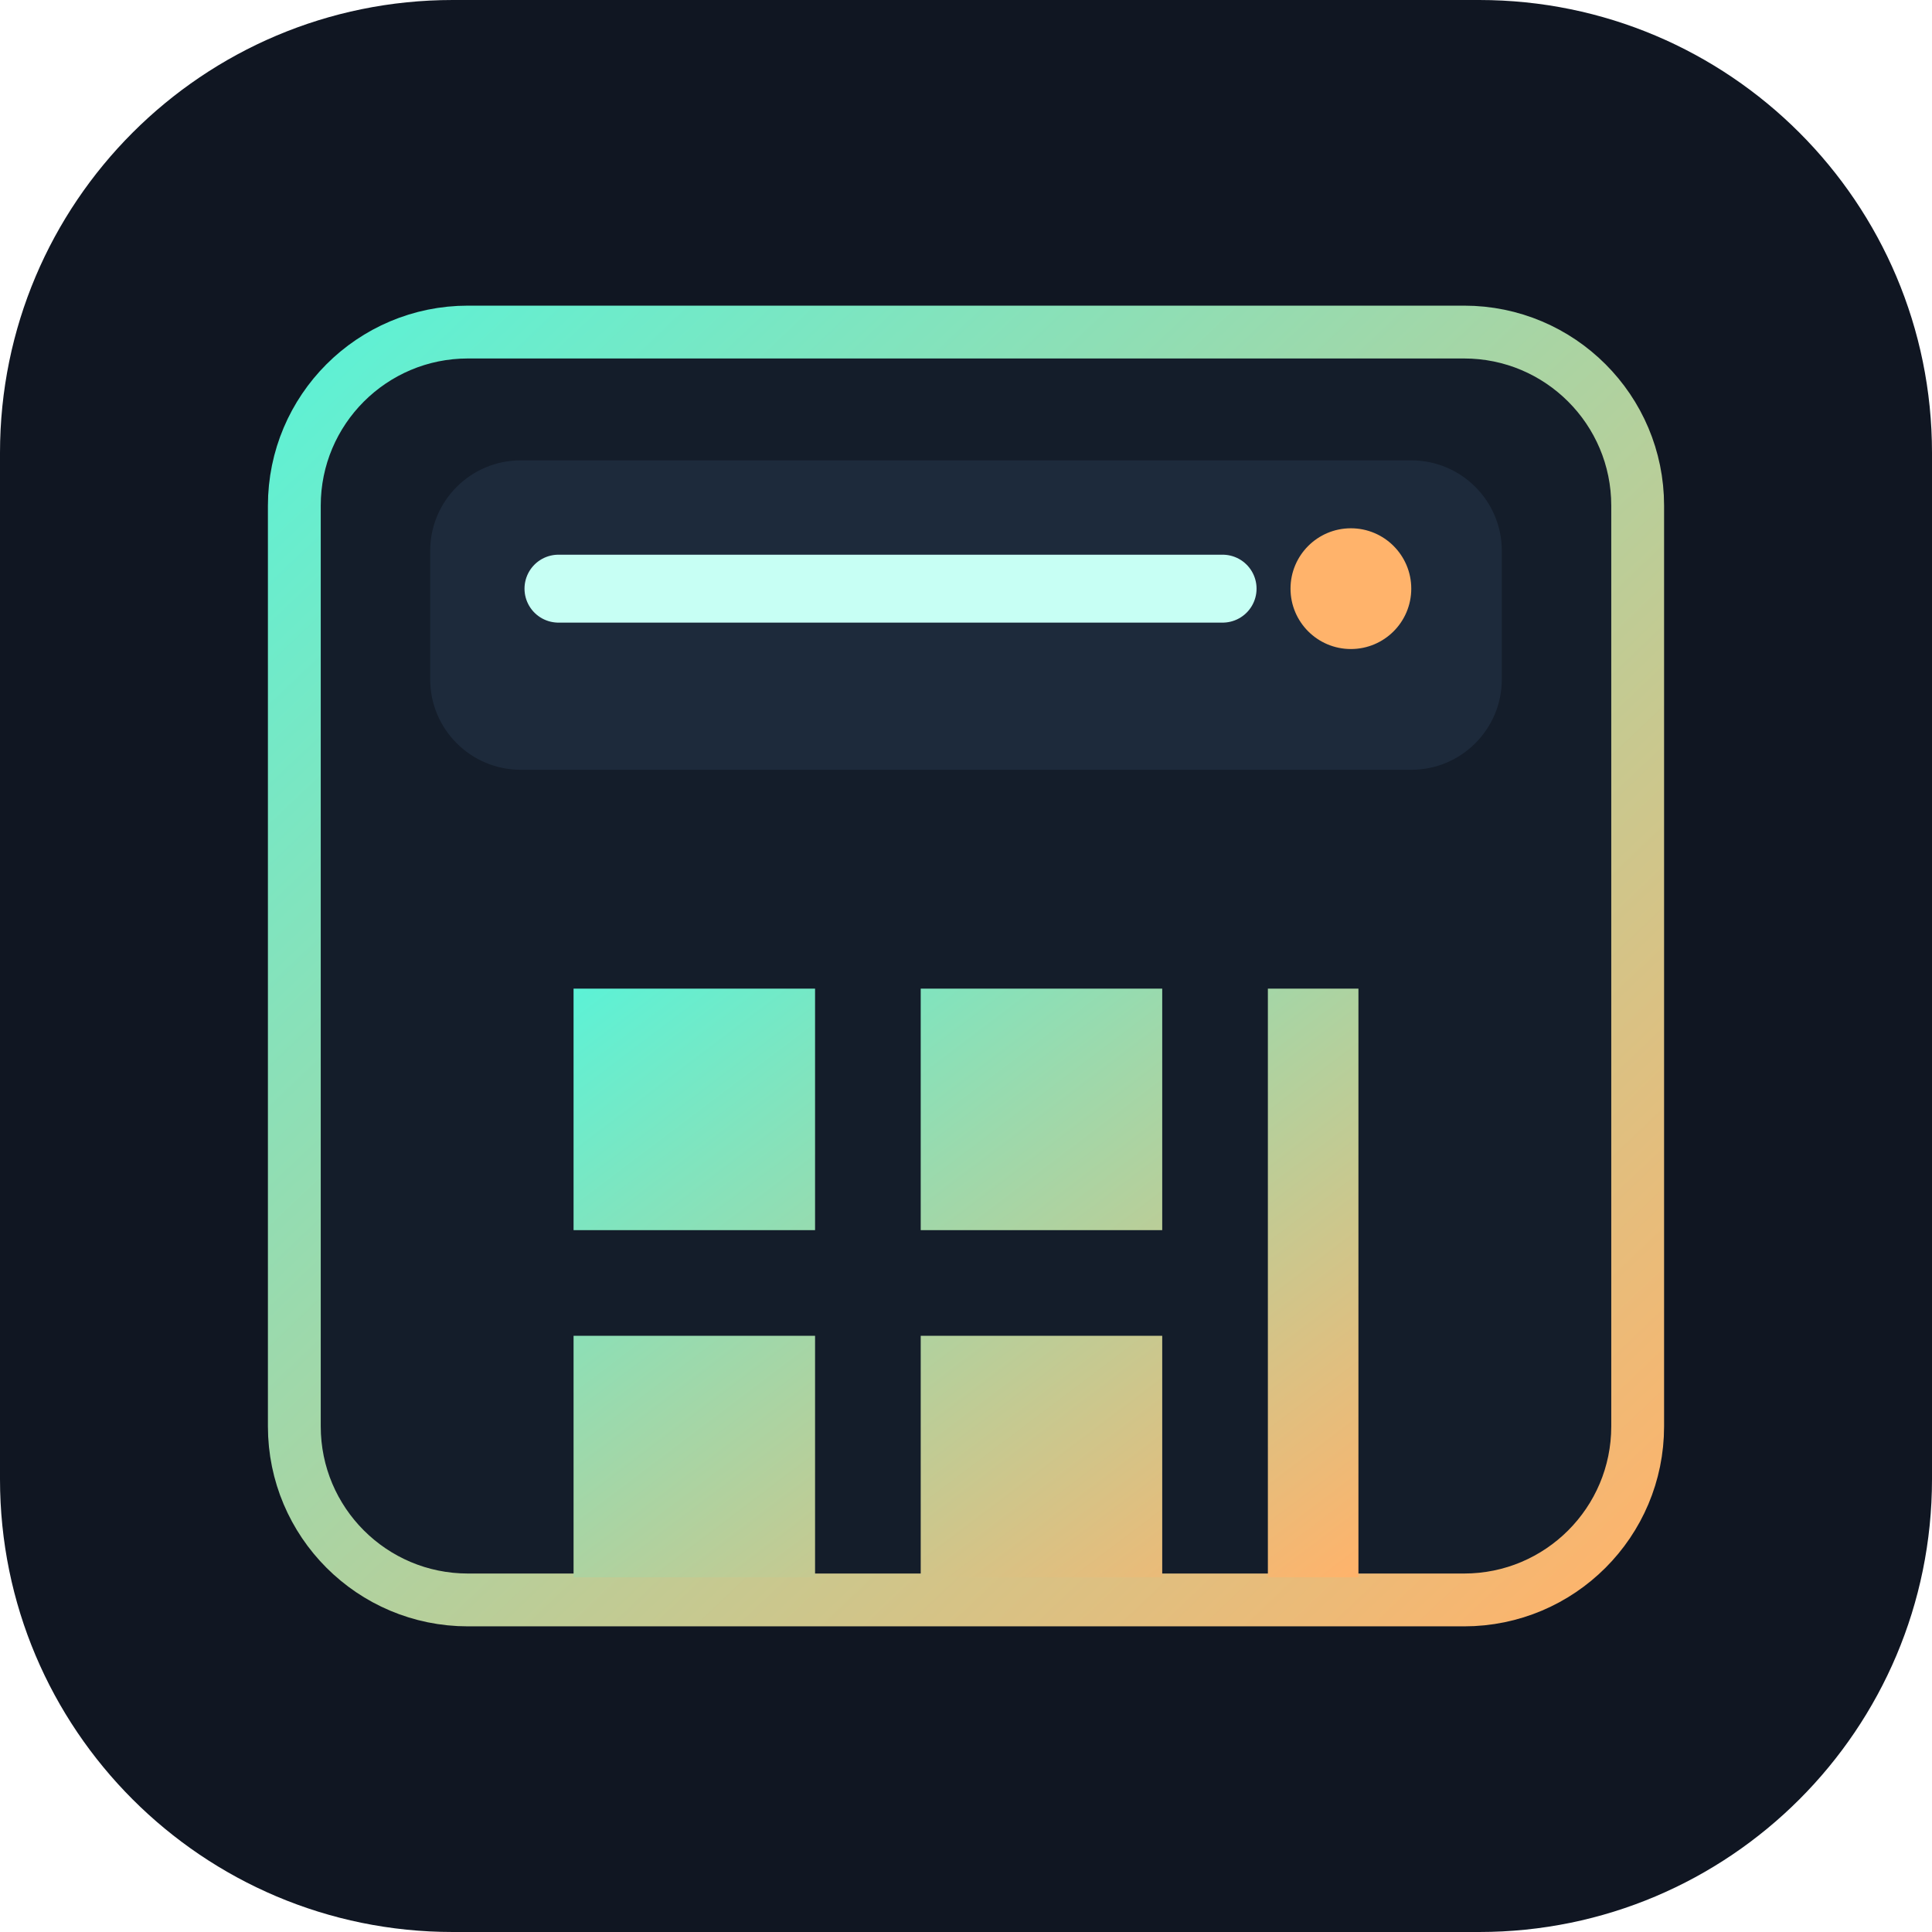
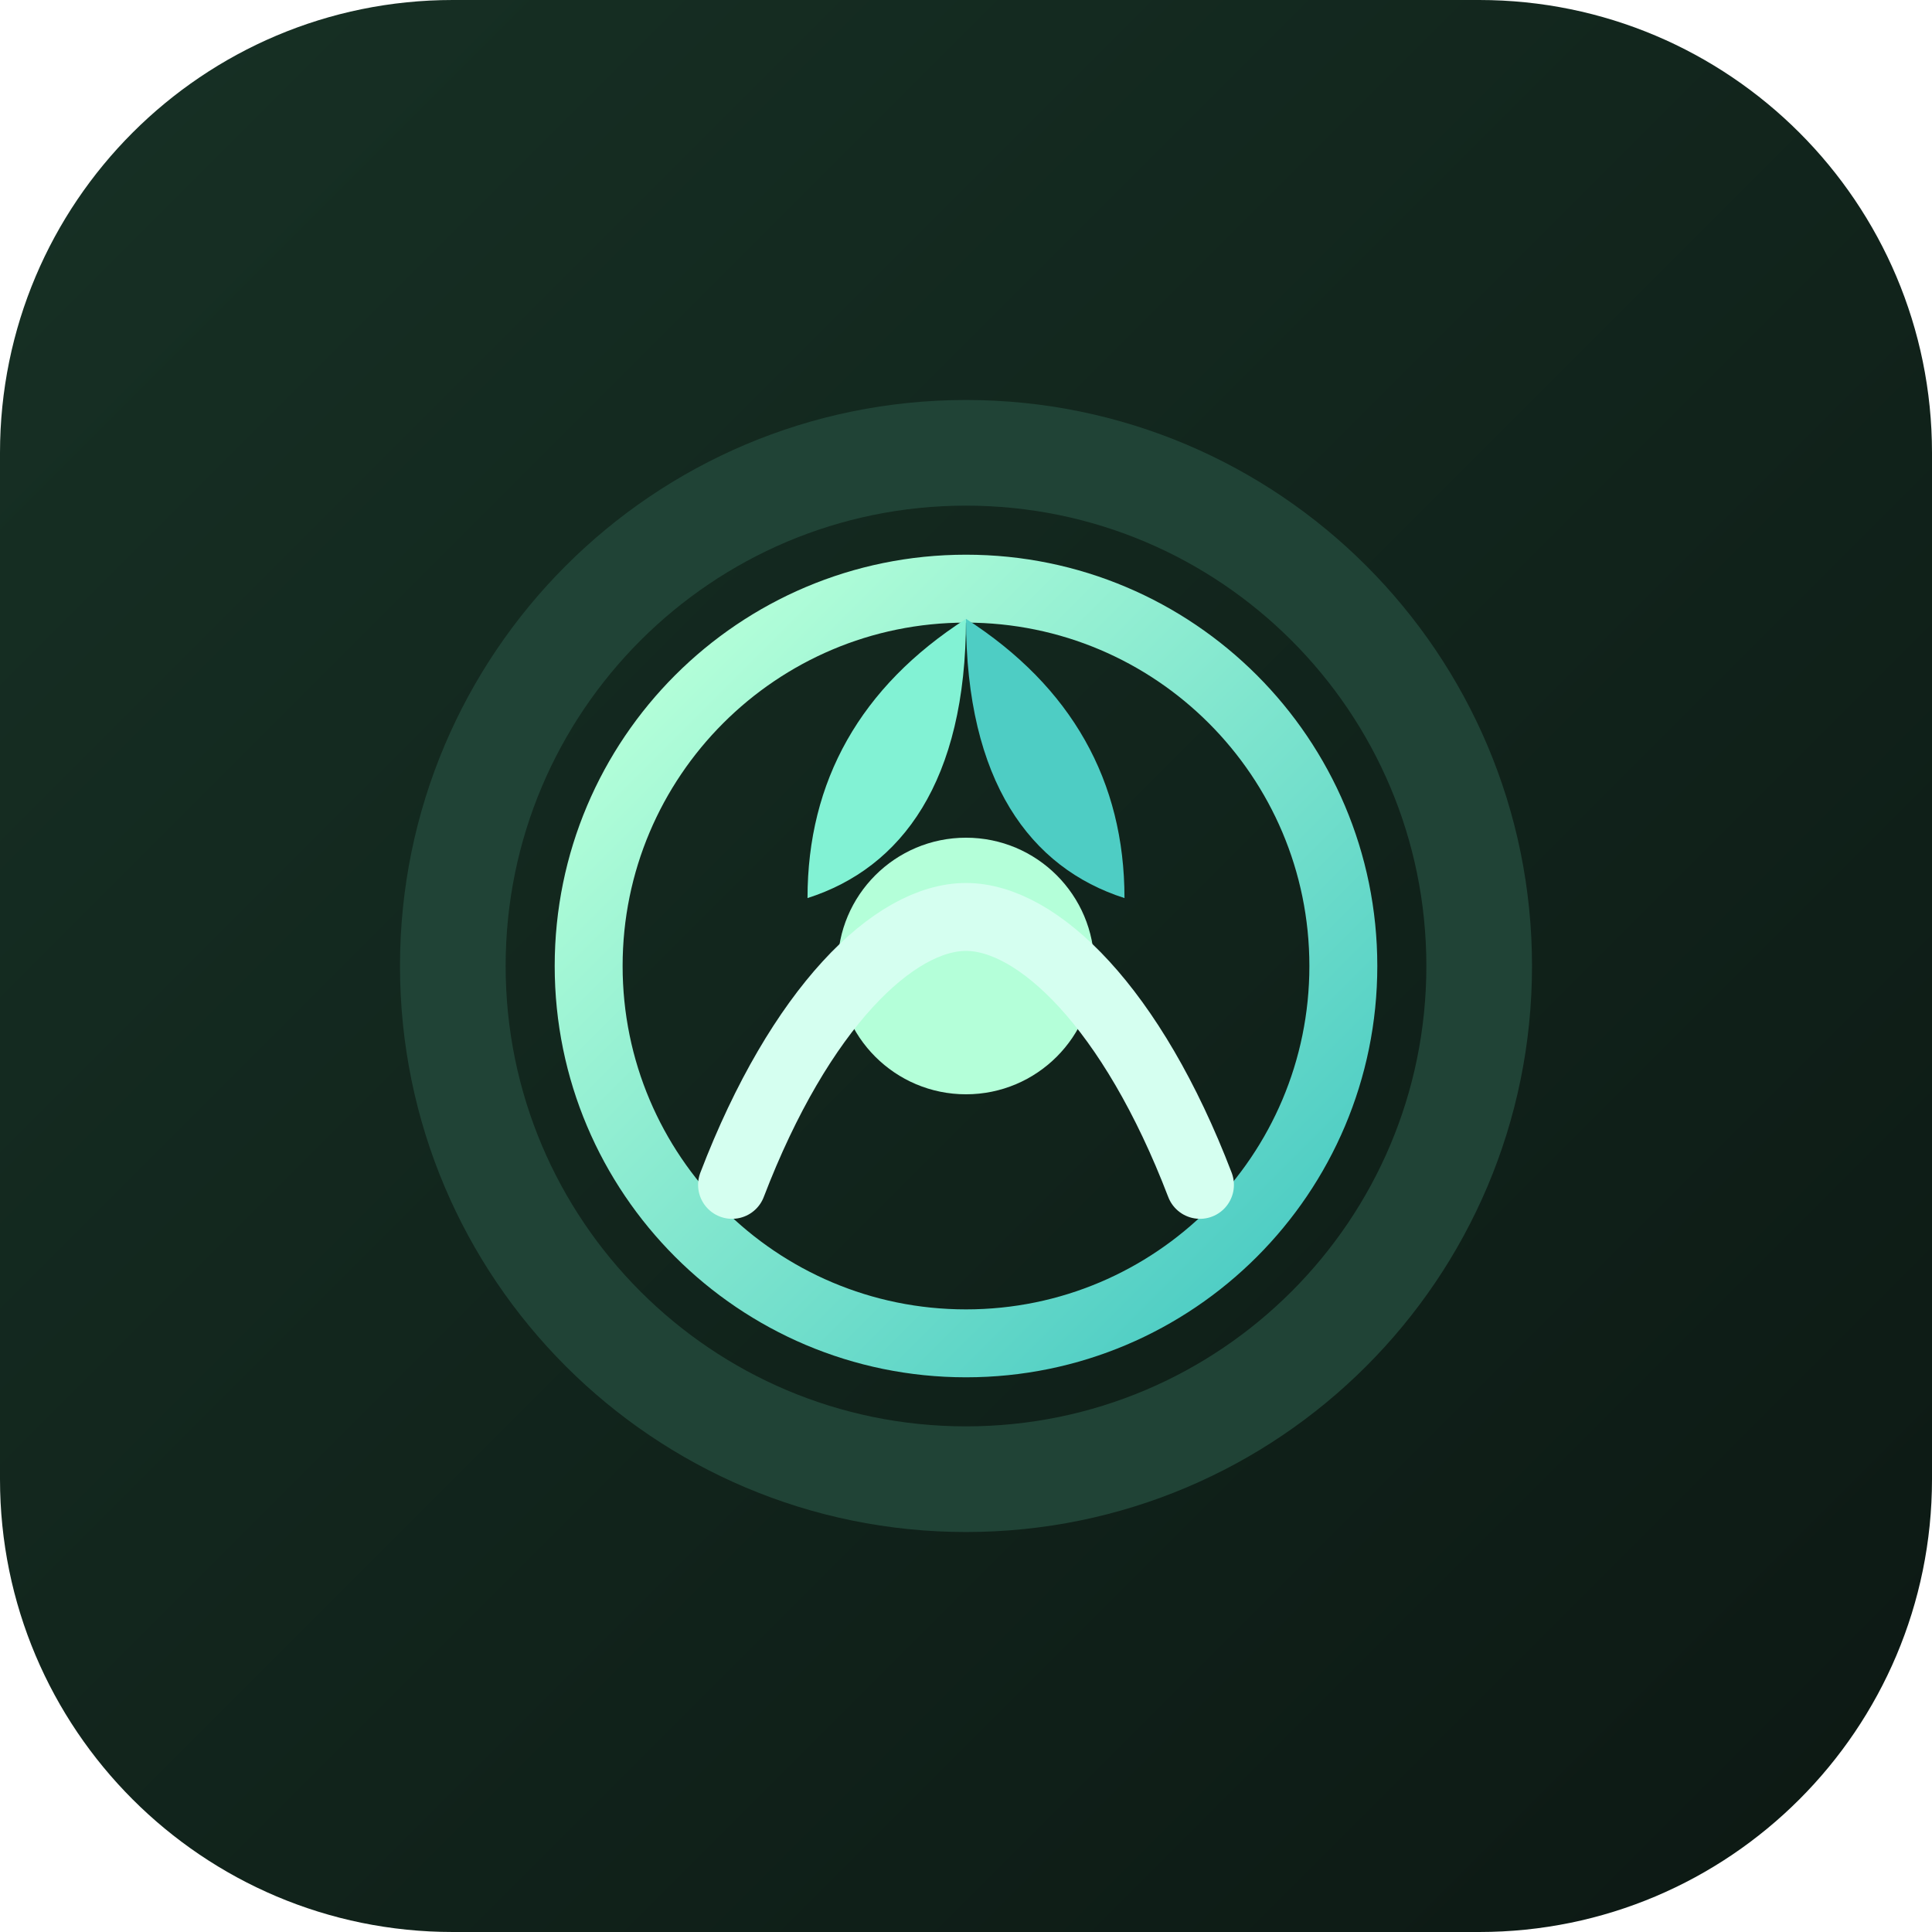
<svg xmlns="http://www.w3.org/2000/svg" viewBox="0 0 512 512">
  <defs>
-     <linearGradient id="g" x1="0%" y1="0%" x2="100%" y2="100%">
-       <stop offset="0%" stop-color="#5cf2d6" />
-       <stop offset="100%" stop-color="#ffb36b" />
+     <linearGradient id="dhyanBg" x1="0%" y1="0%" x2="100%" y2="100%">
+       <stop offset="0%" stop-color="#173125" />
+       <stop offset="100%" stop-color="#0c1813" />
+     </linearGradient>
+     <linearGradient id="dhyanGlow" x1="10%" y1="10%" x2="90%" y2="90%">
+       <stop offset="0%" stop-color="#b4ffd9" />
+       <stop offset="100%" stop-color="#4ecdc4" />
    </linearGradient>
  </defs>
-   <rect width="512" height="512" rx="120" fill="#101622" />
-   <rect x="78" y="88" width="356" height="336" rx="46" fill="#141d2a" stroke="url(#g)" stroke-width="14" />
-   <rect x="114" y="122" width="284" height="82" rx="24" fill="#1d2a3b" />
-   <path d="M152 262h64v64h-64zM244 262h64v64h-64zM336 262h24v156h-24zM152 354h64v64h-64zM244 354h64v64h-64z" fill="url(#g)" />
-   <path d="M148 156h176" stroke="#c7fff4" stroke-width="18" stroke-linecap="round" />
-   <circle cx="358" cy="156" r="16" fill="#ffb36b" />
+   <rect width="512" height="512" rx="120" fill="url(#dhyanBg)" />
+   <circle cx="256" cy="256" r="136" fill="none" stroke="#204336" stroke-width="28" />
+   <circle cx="256" cy="256" r="100" fill="none" stroke="url(#dhyanGlow)" stroke-width="18" />
+   <circle cx="256" cy="256" r="34" fill="#b4ffd9" />
+   <path d="M194 314c18-47 43-71 62-71s44 24 62 71" fill="none" stroke="#d5fff0" stroke-width="18" stroke-linecap="round" />
+   <path d="M256 164c28 18 42 43 42 74-25-8-42-31-42-74z" fill="#4ecdc4" />
+   <path d="M256 164c-28 18-42 43-42 74 25-8 42-31 42-74z" fill="#82f2d4" />
</svg>
